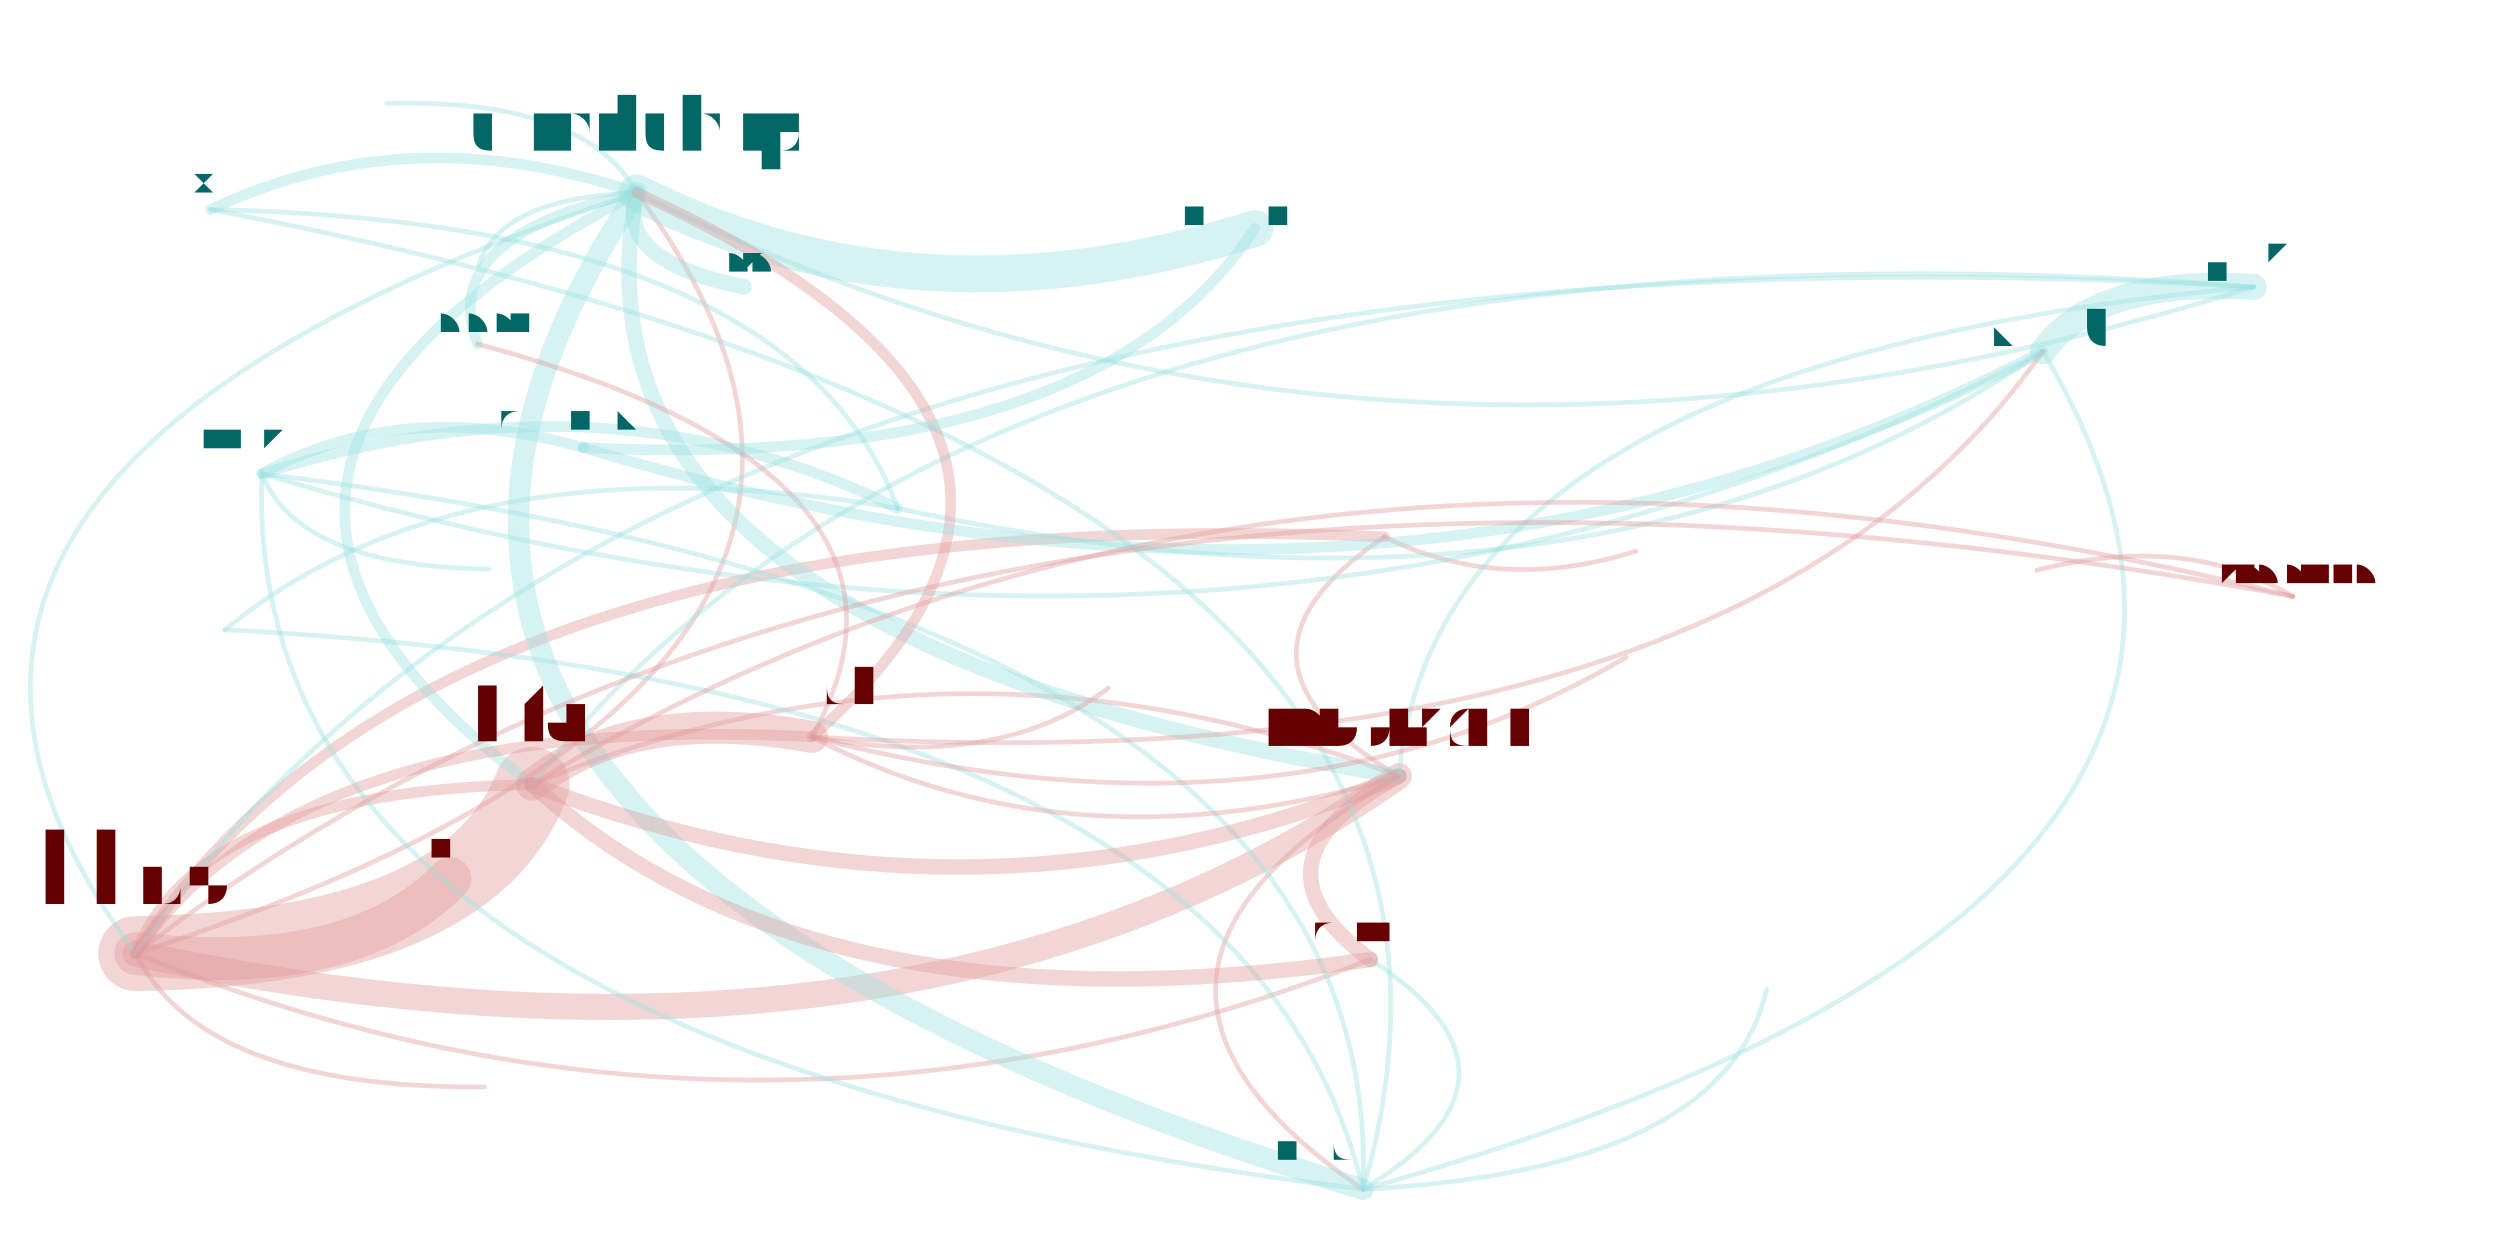
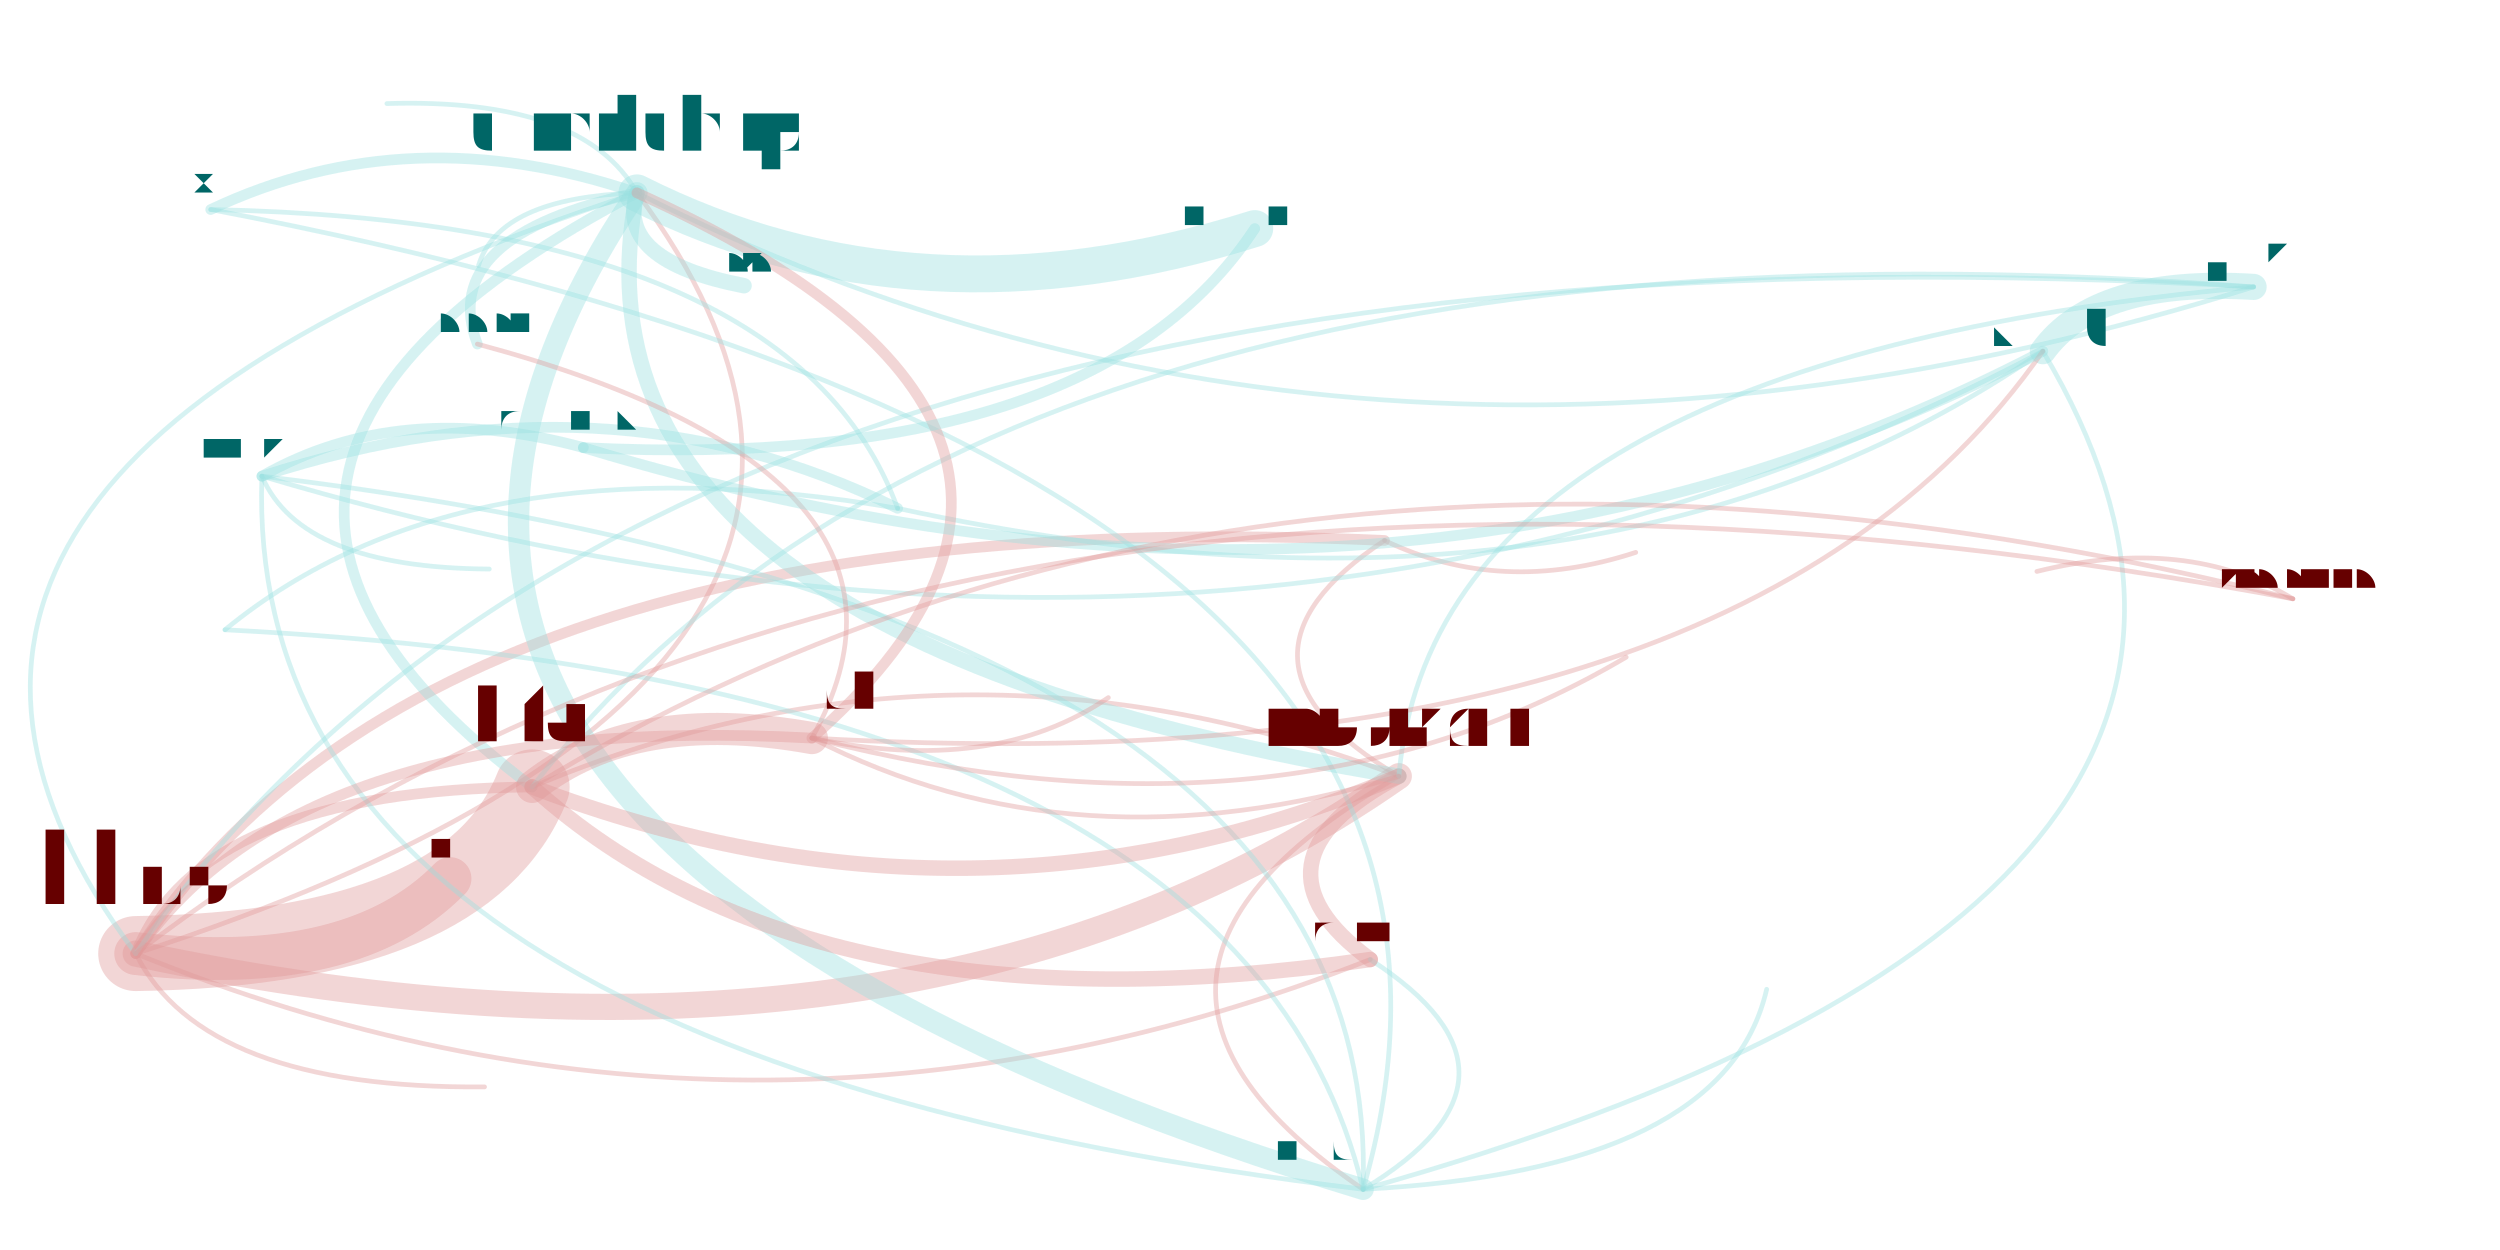
<svg xmlns="http://www.w3.org/2000/svg" width="4000" height="2000" viewBox="-0.025 -0.025 2.05 1.05">
  <style>
    path {
      fill: none;
      stroke-linecap: round;
      stroke-opacity: 0.4;
    }

    text {
      text-anchor: middle;
      alignment-baseline: hanging;
    }
  </style>
  <g opacity="0.4">
-     <path d="M1.113 0.426 Q0.309 0.391 0.064 0.776" stroke="hsl(0.0,100%,35%)" stroke-width="0.009" />
-     <path d="M1.113 0.426 Q0.959 0.529 1.125 0.627" stroke="hsl(0.0,100%,35%)" stroke-width="0.004" />
-     <path d="M1.113 0.426 Q1.210 0.474 1.324 0.438" stroke="hsl(0.0,100%,35%)" stroke-width="0.004" />
-     <path d="M0.064 0.776 Q0.344 0.772 0.397 0.634" stroke="hsl(0.0,100%,35%)" stroke-width="0.063" />
+     <path d="M1.113 0.429 Q0.311 0.393 0.064 0.776" stroke="hsl(0.0,100%,35%)" stroke-width="0.009" />
+     <path d="M1.113 0.429 Q0.961 0.530 1.125 0.627" stroke="hsl(0.0,100%,35%)" stroke-width="0.004" />
+     <path d="M1.113 0.429 Q1.211 0.476 1.324 0.439" stroke="hsl(0.0,100%,35%)" stroke-width="0.004" />
+     <path d="M0.064 0.776 Q0.343 0.772 0.397 0.636" stroke="hsl(0.0,100%,35%)" stroke-width="0.063" />
    <path d="M0.064 0.776 Q0.246 0.797 0.328 0.713" stroke="hsl(0.0,100%,35%)" stroke-width="0.036" />
    <path d="M0.064 0.776 Q0.714 0.914 1.125 0.627" stroke="hsl(0.0,100%,35%)" stroke-width="0.022" />
    <path d="M0.064 0.776 Q0.579 0.986 1.101 0.781" stroke="hsl(0.0,100%,35%)" stroke-width="0.004" />
    <path d="M0.064 0.776 Q0.786 0.541 0.485 0.137" stroke="hsl(0.0,100%,35%)" stroke-width="0.004" />
    <path d="M0.064 0.776 Q0.121 0.890 0.357 0.888" stroke="hsl(0.0,100%,35%)" stroke-width="0.004" />
    <path d="M1.125 0.627 Q0.990 0.699 1.101 0.781" stroke="hsl(0.0,100%,35%)" stroke-width="0.013" />
-     <path d="M1.125 0.627 Q0.755 0.485 0.397 0.634" stroke="hsl(0.0,100%,35%)" stroke-width="0.004" />
+     <path d="M1.125 0.627 Q0.754 0.486 0.397 0.636" stroke="hsl(0.0,100%,35%)" stroke-width="0.004" />
    <path d="M1.125 0.627 Q0.833 0.795 1.095 0.974" stroke="hsl(0.0,100%,35%)" stroke-width="0.004" />
-     <path d="M0.485 0.137 Q0.370 0.141 0.352 0.198" stroke="hsl(180.0,100%,35%)" stroke-width="0.004" />
+     <path d="M0.485 0.137 Q0.369 0.141 0.352 0.198" stroke="hsl(180.0,100%,35%)" stroke-width="0.004" />
    <path d="M0.485 0.137 Q0.120 0.677 1.095 0.974" stroke="hsl(180.0,100%,35%)" stroke-width="0.018" />
    <path d="M0.485 0.137 Q0.721 0.256 1.004 0.167" stroke="hsl(180.0,100%,35%)" stroke-width="0.031" />
    <path d="M0.485 0.137 Q0.413 0.510 1.125 0.627" stroke="hsl(180.0,100%,35%)" stroke-width="0.013" />
    <path d="M0.485 0.137 Q0.440 0.057 0.275 0.062" stroke="hsl(180.0,100%,35%)" stroke-width="0.004" />
-     <path d="M0.485 0.137 Q0.043 0.368 0.397 0.634" stroke="hsl(180.0,100%,35%)" stroke-width="0.009" />
+     <path d="M0.485 0.137 Q0.042 0.369 0.397 0.636" stroke="hsl(180.0,100%,35%)" stroke-width="0.009" />
    <path d="M0.485 0.137 Q-0.237 0.372 0.064 0.776" stroke="hsl(180.0,100%,35%)" stroke-width="0.004" />
    <path d="M0.485 0.137 Q0.294 0.072 0.127 0.151" stroke="hsl(180.0,100%,35%)" stroke-width="0.009" />
-     <path d="M0.485 0.137 Q0.466 0.194 0.575 0.216" stroke="hsl(180.0,100%,35%)" stroke-width="0.013" />
+     <path d="M0.485 0.137 Q0.467 0.194 0.575 0.215" stroke="hsl(180.0,100%,35%)" stroke-width="0.013" />
    <path d="M0.485 0.137 Q0.316 0.173 0.351 0.264" stroke="hsl(180.0,100%,35%)" stroke-width="0.009" />
    <path d="M0.485 0.137 Q1.101 0.448 1.843 0.216" stroke="hsl(180.0,100%,35%)" stroke-width="0.004" />
    <path d="M1.095 0.974 Q0.993 0.548 0.139 0.504" stroke="hsl(180.0,100%,35%)" stroke-width="0.004" />
    <path d="M1.095 0.974 Q1.270 0.369 0.127 0.151" stroke="hsl(180.0,100%,35%)" stroke-width="0.004" />
-     <path d="M1.095 0.974 Q1.114 0.488 0.170 0.373" stroke="hsl(180.0,100%,35%)" stroke-width="0.004" />
+     <path d="M1.095 0.974 Q1.112 0.489 0.170 0.375" stroke="hsl(180.0,100%,35%)" stroke-width="0.004" />
    <path d="M1.095 0.974 Q1.944 0.736 1.666 0.270" stroke="hsl(180.0,100%,35%)" stroke-width="0.004" />
    <path d="M1.095 0.974 Q1.399 0.958 1.434 0.806" stroke="hsl(180.0,100%,35%)" stroke-width="0.004" />
    <path d="M1.095 0.974 Q1.253 0.879 1.101 0.781" stroke="hsl(180.0,100%,35%)" stroke-width="0.004" />
-     <path d="M0.397 0.634 Q0.117 0.639 0.064 0.776" stroke="hsl(0.0,100%,35%)" stroke-width="0.009" />
-     <path d="M0.397 0.634 Q0.767 0.776 1.125 0.627" stroke="hsl(0.0,100%,35%)" stroke-width="0.013" />
-     <path d="M0.397 0.634 Q0.632 0.849 1.101 0.781" stroke="hsl(0.0,100%,35%)" stroke-width="0.013" />
-     <path d="M1.843 0.216 Q0.785 0.136 0.397 0.634" stroke="hsl(180.0,100%,35%)" stroke-width="0.004" />
+     <path d="M0.397 0.636 Q0.118 0.639 0.064 0.776" stroke="hsl(0.0,100%,35%)" stroke-width="0.009" />
+     <path d="M0.397 0.636 Q0.768 0.777 1.125 0.627" stroke="hsl(0.0,100%,35%)" stroke-width="0.013" />
+     <path d="M0.397 0.636 Q0.633 0.849 1.101 0.781" stroke="hsl(0.0,100%,35%)" stroke-width="0.013" />
+     <path d="M1.843 0.216 Q0.784 0.137 0.397 0.636" stroke="hsl(180.0,100%,35%)" stroke-width="0.004" />
    <path d="M1.843 0.216 Q1.711 0.208 1.666 0.270" stroke="hsl(180.0,100%,35%)" stroke-width="0.022" />
    <path d="M1.843 0.216 Q0.506 0.140 0.064 0.776" stroke="hsl(180.0,100%,35%)" stroke-width="0.004" />
    <path d="M1.843 0.216 Q1.156 0.278 1.125 0.627" stroke="hsl(180.0,100%,35%)" stroke-width="0.004" />
    <path d="M0.704 0.402 Q0.339 0.340 0.139 0.504" stroke="hsl(180.0,100%,35%)" stroke-width="0.004" />
-     <path d="M0.704 0.402 Q0.460 0.281 0.170 0.373" stroke="hsl(180.0,100%,35%)" stroke-width="0.009" />
+     <path d="M0.704 0.402 Q0.459 0.281 0.170 0.375" stroke="hsl(180.0,100%,35%)" stroke-width="0.009" />
    <path d="M0.704 0.402 Q0.616 0.161 0.127 0.151" stroke="hsl(180.0,100%,35%)" stroke-width="0.004" />
    <path d="M0.704 0.402 Q1.290 0.529 1.666 0.270" stroke="hsl(180.0,100%,35%)" stroke-width="0.004" />
-     <path d="M0.170 0.373 Q1.000 0.621 1.666 0.270" stroke="hsl(180.0,100%,35%)" stroke-width="0.004" />
-     <path d="M0.170 0.373 Q0.201 0.451 0.361 0.453" stroke="hsl(180.0,100%,35%)" stroke-width="0.004" />
-     <path d="M0.170 0.373 Q0.152 0.859 1.095 0.974" stroke="hsl(180.0,100%,35%)" stroke-width="0.004" />
-     <path d="M0.632 0.594 Q0.482 0.567 0.397 0.634" stroke="hsl(0.0,100%,35%)" stroke-width="0.027" />
-     <path d="M0.632 0.594 Q1.028 0.697 1.316 0.527" stroke="hsl(0.0,100%,35%)" stroke-width="0.004" />
-     <path d="M0.632 0.594 Q1.408 0.639 1.666 0.270" stroke="hsl(0.0,100%,35%)" stroke-width="0.004" />
-     <path d="M0.632 0.594 Q0.789 0.623 0.881 0.553" stroke="hsl(0.0,100%,35%)" stroke-width="0.004" />
-     <path d="M0.632 0.594 Q0.202 0.571 0.064 0.776" stroke="hsl(0.0,100%,35%)" stroke-width="0.009" />
-     <path d="M0.632 0.594 Q0.852 0.709 1.125 0.627" stroke="hsl(0.0,100%,35%)" stroke-width="0.004" />
-     <path d="M0.632 0.594 Q0.924 0.336 0.485 0.137" stroke="hsl(0.0,100%,35%)" stroke-width="0.009" />
-     <path d="M0.632 0.594 Q0.756 0.372 0.351 0.264" stroke="hsl(0.0,100%,35%)" stroke-width="0.004" />
-     <path d="M0.440 0.351 Q0.287 0.308 0.170 0.373" stroke="hsl(180.0,100%,35%)" stroke-width="0.009" />
+     <path d="M0.170 0.375 Q1.001 0.622 1.666 0.270" stroke="hsl(180.0,100%,35%)" stroke-width="0.004" />
+     <path d="M0.170 0.375 Q0.203 0.452 0.361 0.453" stroke="hsl(180.0,100%,35%)" stroke-width="0.004" />
+     <path d="M0.170 0.375 Q0.153 0.860 1.095 0.974" stroke="hsl(180.0,100%,35%)" stroke-width="0.004" />
+     <path d="M0.632 0.595 Q0.482 0.568 0.397 0.636" stroke="hsl(0.0,100%,35%)" stroke-width="0.027" />
+     <path d="M0.632 0.595 Q1.028 0.697 1.316 0.527" stroke="hsl(0.0,100%,35%)" stroke-width="0.004" />
+     <path d="M0.632 0.595 Q1.409 0.639 1.666 0.270" stroke="hsl(0.0,100%,35%)" stroke-width="0.004" />
+     <path d="M0.632 0.595 Q0.784 0.627 0.881 0.561" stroke="hsl(0.0,100%,35%)" stroke-width="0.004" />
+     <path d="M0.632 0.595 Q0.203 0.572 0.064 0.776" stroke="hsl(0.0,100%,35%)" stroke-width="0.009" />
+     <path d="M0.632 0.595 Q0.853 0.709 1.125 0.627" stroke="hsl(0.0,100%,35%)" stroke-width="0.004" />
+     <path d="M0.632 0.595 Q0.925 0.336 0.485 0.137" stroke="hsl(0.0,100%,35%)" stroke-width="0.009" />
+     <path d="M0.632 0.595 Q0.756 0.373 0.351 0.264" stroke="hsl(0.0,100%,35%)" stroke-width="0.004" />
+     <path d="M0.440 0.351 Q0.286 0.309 0.170 0.375" stroke="hsl(180.0,100%,35%)" stroke-width="0.009" />
    <path d="M0.440 0.351 Q1.117 0.556 1.666 0.270" stroke="hsl(180.0,100%,35%)" stroke-width="0.009" />
    <path d="M0.440 0.351 Q0.869 0.372 1.004 0.167" stroke="hsl(180.0,100%,35%)" stroke-width="0.009" />
-     <path d="M1.876 0.476 Q1.010 0.260 0.397 0.634" stroke="hsl(0.0,100%,35%)" stroke-width="0.004" />
-     <path d="M1.876 0.476 Q0.730 0.264 0.064 0.776" stroke="hsl(0.0,100%,35%)" stroke-width="0.004" />
-     <path d="M1.876 0.476 Q1.786 0.422 1.661 0.454" stroke="hsl(0.0,100%,35%)" stroke-width="0.004" />
+     <path d="M1.876 0.478 Q1.011 0.261 0.397 0.636" stroke="hsl(0.0,100%,35%)" stroke-width="0.004" />
+     <path d="M1.876 0.478 Q0.732 0.265 0.064 0.776" stroke="hsl(0.0,100%,35%)" stroke-width="0.004" />
+     <path d="M1.876 0.478 Q1.787 0.424 1.661 0.455" stroke="hsl(0.0,100%,35%)" stroke-width="0.004" />
  </g>
-   <text x="1.113" y="0.413" font-size="0.026" fill="hsl(0.0,100%,20%)">aheggestad</text>
+   <text x="1.113" y="0.416" font-size="0.026" fill="hsl(0.0,100%,20%)">aheggestad</text>
  <text x="0.064" y="0.736" font-size="0.081" fill="hsl(0.0,100%,20%)">hbos</text>
  <text x="1.125" y="0.599" font-size="0.056" fill="hsl(0.0,100%,20%)">mbonadei</text>
-   <text x="1.324" y="0.431" font-size="0.013" fill="hsl(0.0,100%,20%)">tommi</text>
+   <text x="1.324" y="0.432" font-size="0.013" fill="hsl(0.0,100%,20%)">tommi</text>
  <text x="0.485" y="0.101" font-size="0.071" fill="hsl(180.0,100%,20%)">danilchap</text>
-   <text x="0.352" y="0.191" font-size="0.013" fill="hsl(180.0,100%,20%)">terelius</text>
+   <text x="0.352" y="0.192" font-size="0.013" fill="hsl(180.0,100%,20%)">terelius</text>
  <text x="1.095" y="0.952" font-size="0.045" fill="hsl(180.0,100%,20%)">jleconte</text>
  <text x="1.004" y="0.148" font-size="0.039" fill="hsl(180.0,100%,20%)">philipel</text>
  <text x="0.275" y="0.056" font-size="0.013" fill="hsl(180.0,100%,20%)">henrika</text>
-   <text x="0.397" y="0.597" font-size="0.074" fill="hsl(0.0,100%,20%)">hta</text>
+   <text x="0.397" y="0.599" font-size="0.074" fill="hsl(0.0,100%,20%)">hta</text>
  <text x="0.127" y="0.138" font-size="0.026" fill="hsl(180.0,100%,20%)">jakobi</text>
-   <text x="0.575" y="0.205" font-size="0.022" fill="hsl(180.0,100%,20%)">saza</text>
+   <text x="0.575" y="0.204" font-size="0.022" fill="hsl(180.0,100%,20%)">saza</text>
  <text x="0.351" y="0.252" font-size="0.022" fill="hsl(180.0,100%,20%)">titovartem</text>
  <text x="1.843" y="0.197" font-size="0.039" fill="hsl(180.0,100%,20%)">perkj</text>
  <text x="0.704" y="0.388" font-size="0.029" fill="hsl(180.0,100%,20%)">dwtan</text>
  <text x="0.139" y="0.495" font-size="0.018" fill="hsl(180.0,100%,20%)">marpan</text>
-   <text x="0.170" y="0.355" font-size="0.037" fill="hsl(180.0,100%,20%)">ssilkin</text>
+   <text x="0.170" y="0.356" font-size="0.037" fill="hsl(180.0,100%,20%)">ssilkin</text>
  <text x="1.666" y="0.249" font-size="0.043" fill="hsl(180.0,100%,20%)">sprang</text>
  <text x="0.328" y="0.695" font-size="0.037" fill="hsl(0.0,100%,20%)">eshr</text>
  <text x="1.101" y="0.763" font-size="0.037" fill="hsl(0.0,100%,20%)">jansson</text>
  <text x="0.357" y="0.881" font-size="0.013" fill="hsl(0.0,100%,20%)">peterhanspers</text>
  <text x="1.434" y="0.799" font-size="0.013" fill="hsl(180.0,100%,20%)">manashi</text>
-   <text x="0.632" y="0.569" font-size="0.05" fill="hsl(0.0,100%,20%)">phancke</text>
+   <text x="0.632" y="0.570" font-size="0.05" fill="hsl(0.0,100%,20%)">phancke</text>
  <text x="1.316" y="0.520" font-size="0.013" fill="hsl(0.0,100%,20%)">kron</text>
-   <text x="0.881" y="0.547" font-size="0.013" fill="hsl(0.0,100%,20%)">ilnik</text>
+   <text x="0.881" y="0.554" font-size="0.013" fill="hsl(0.0,100%,20%)">ilnik</text>
  <text x="0.440" y="0.335" font-size="0.032" fill="hsl(180.0,100%,20%)">qiujiao.wu</text>
  <text x="0.361" y="0.447" font-size="0.013" fill="hsl(180.0,100%,20%)">asapersson</text>
-   <text x="1.876" y="0.465" font-size="0.022" fill="hsl(0.0,100%,20%)">zhaoliang.ma</text>
-   <text x="1.661" y="0.448" font-size="0.013" fill="hsl(0.0,100%,20%)">handellm</text>
+   <text x="1.876" y="0.467" font-size="0.022" fill="hsl(0.0,100%,20%)">zhaoliang.ma</text>
+   <text x="1.661" y="0.449" font-size="0.013" fill="hsl(0.0,100%,20%)">handellm</text>
</svg>
